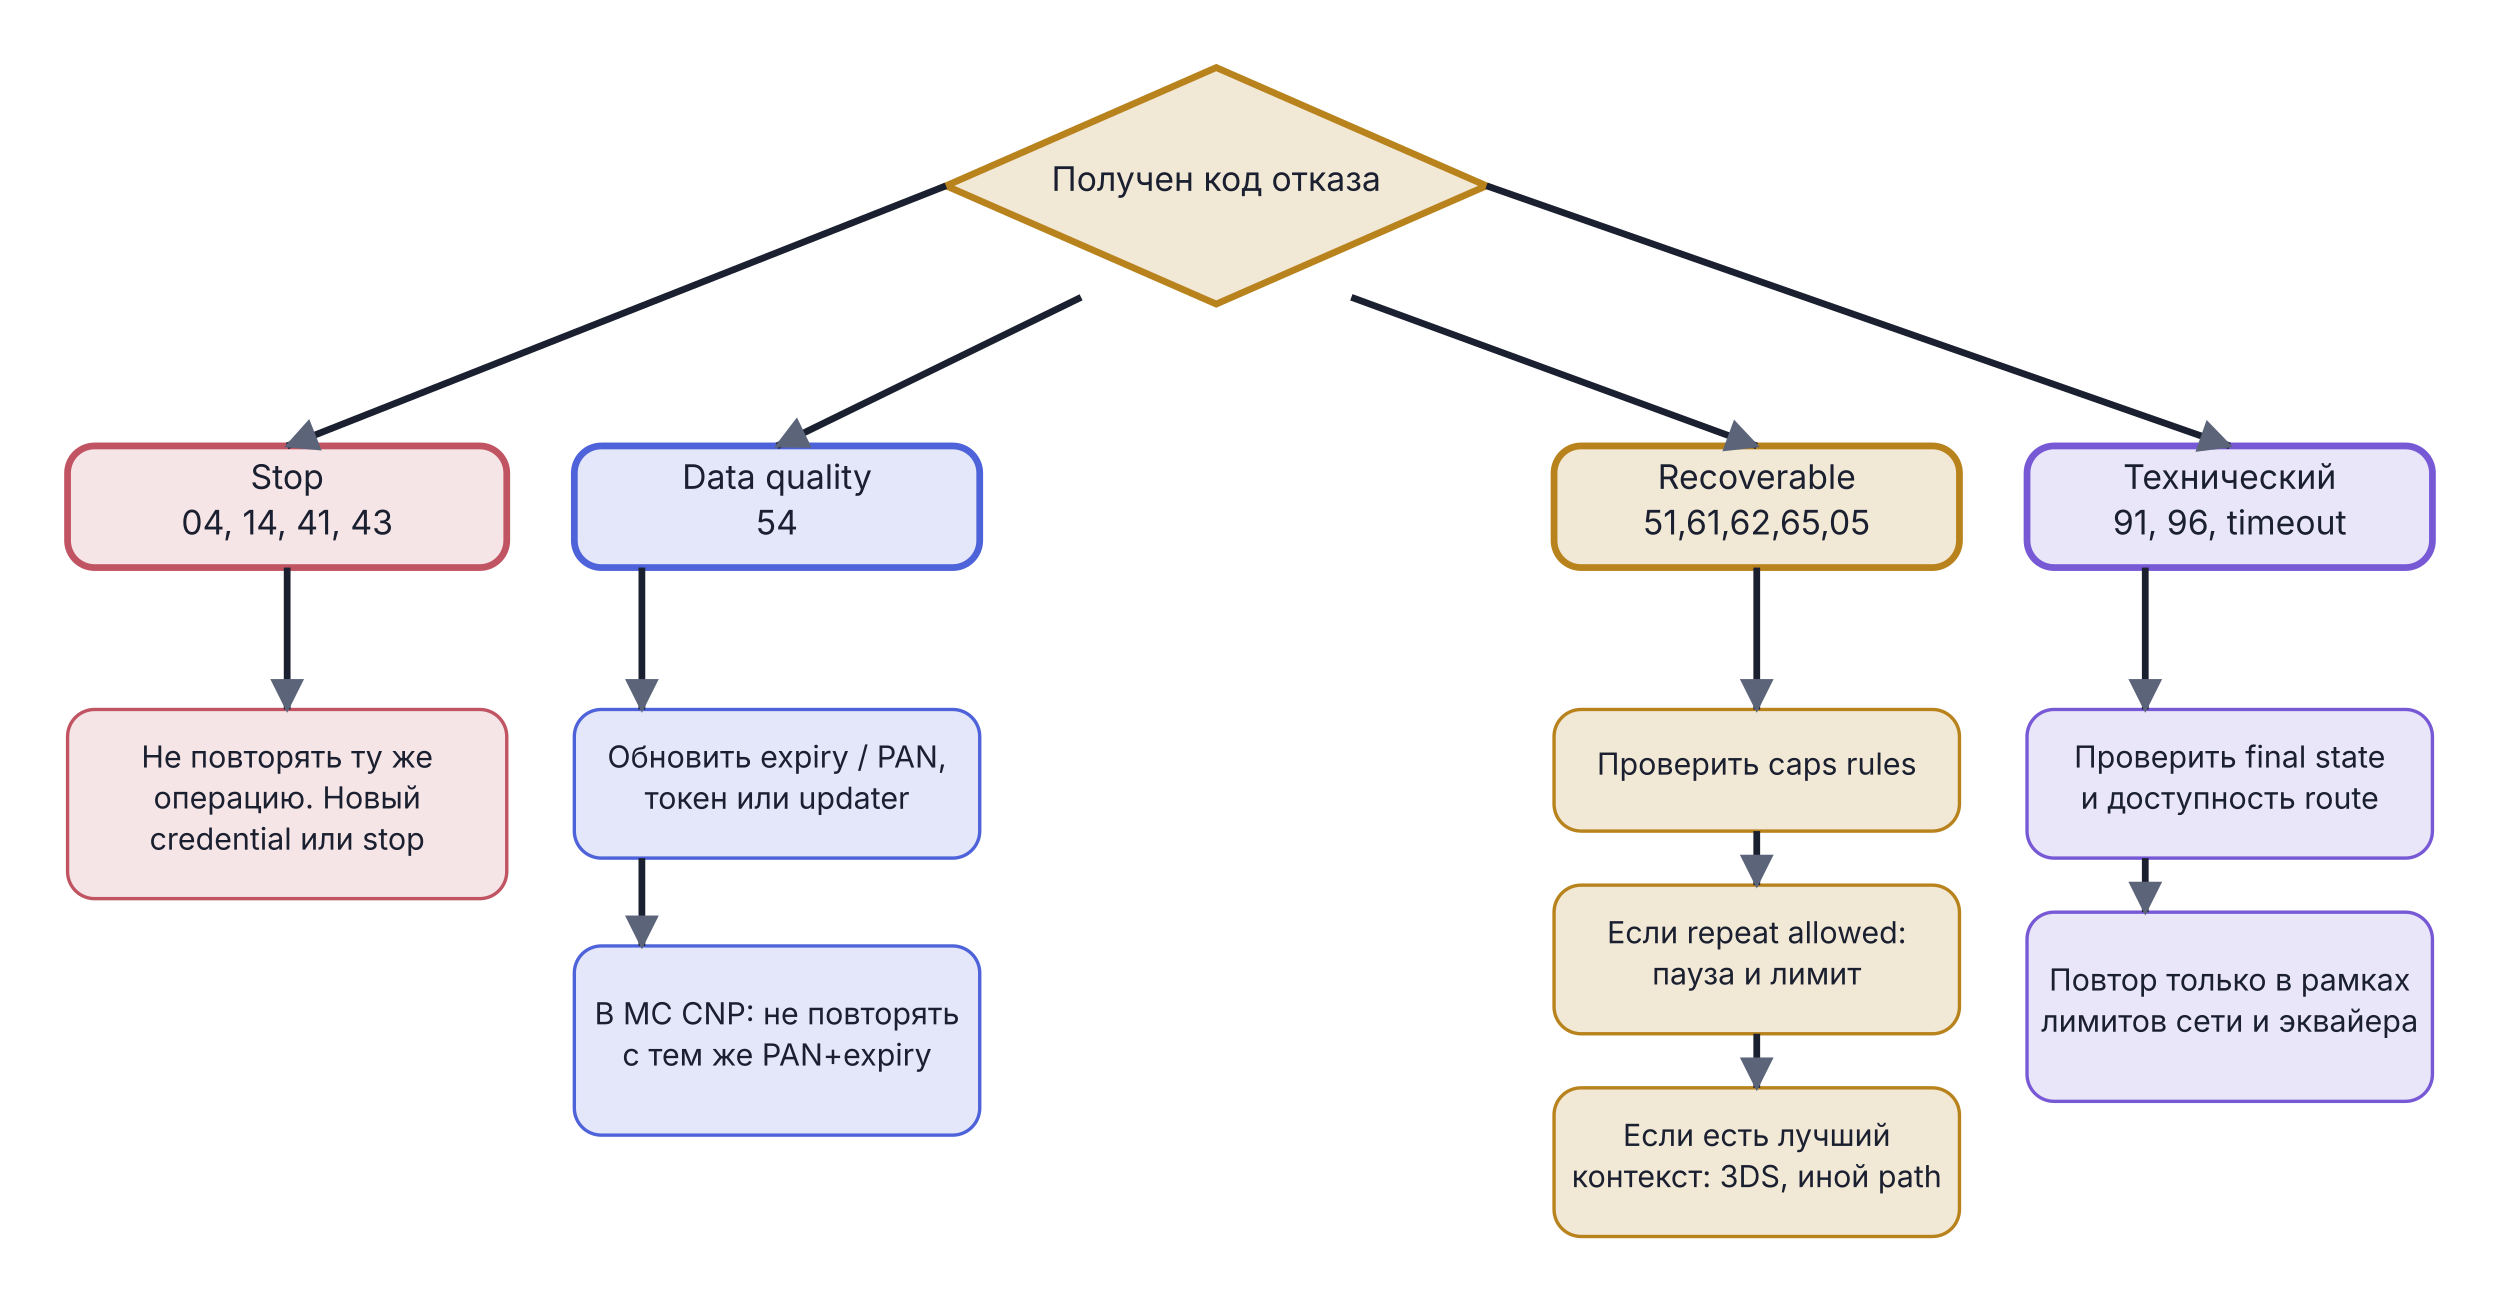
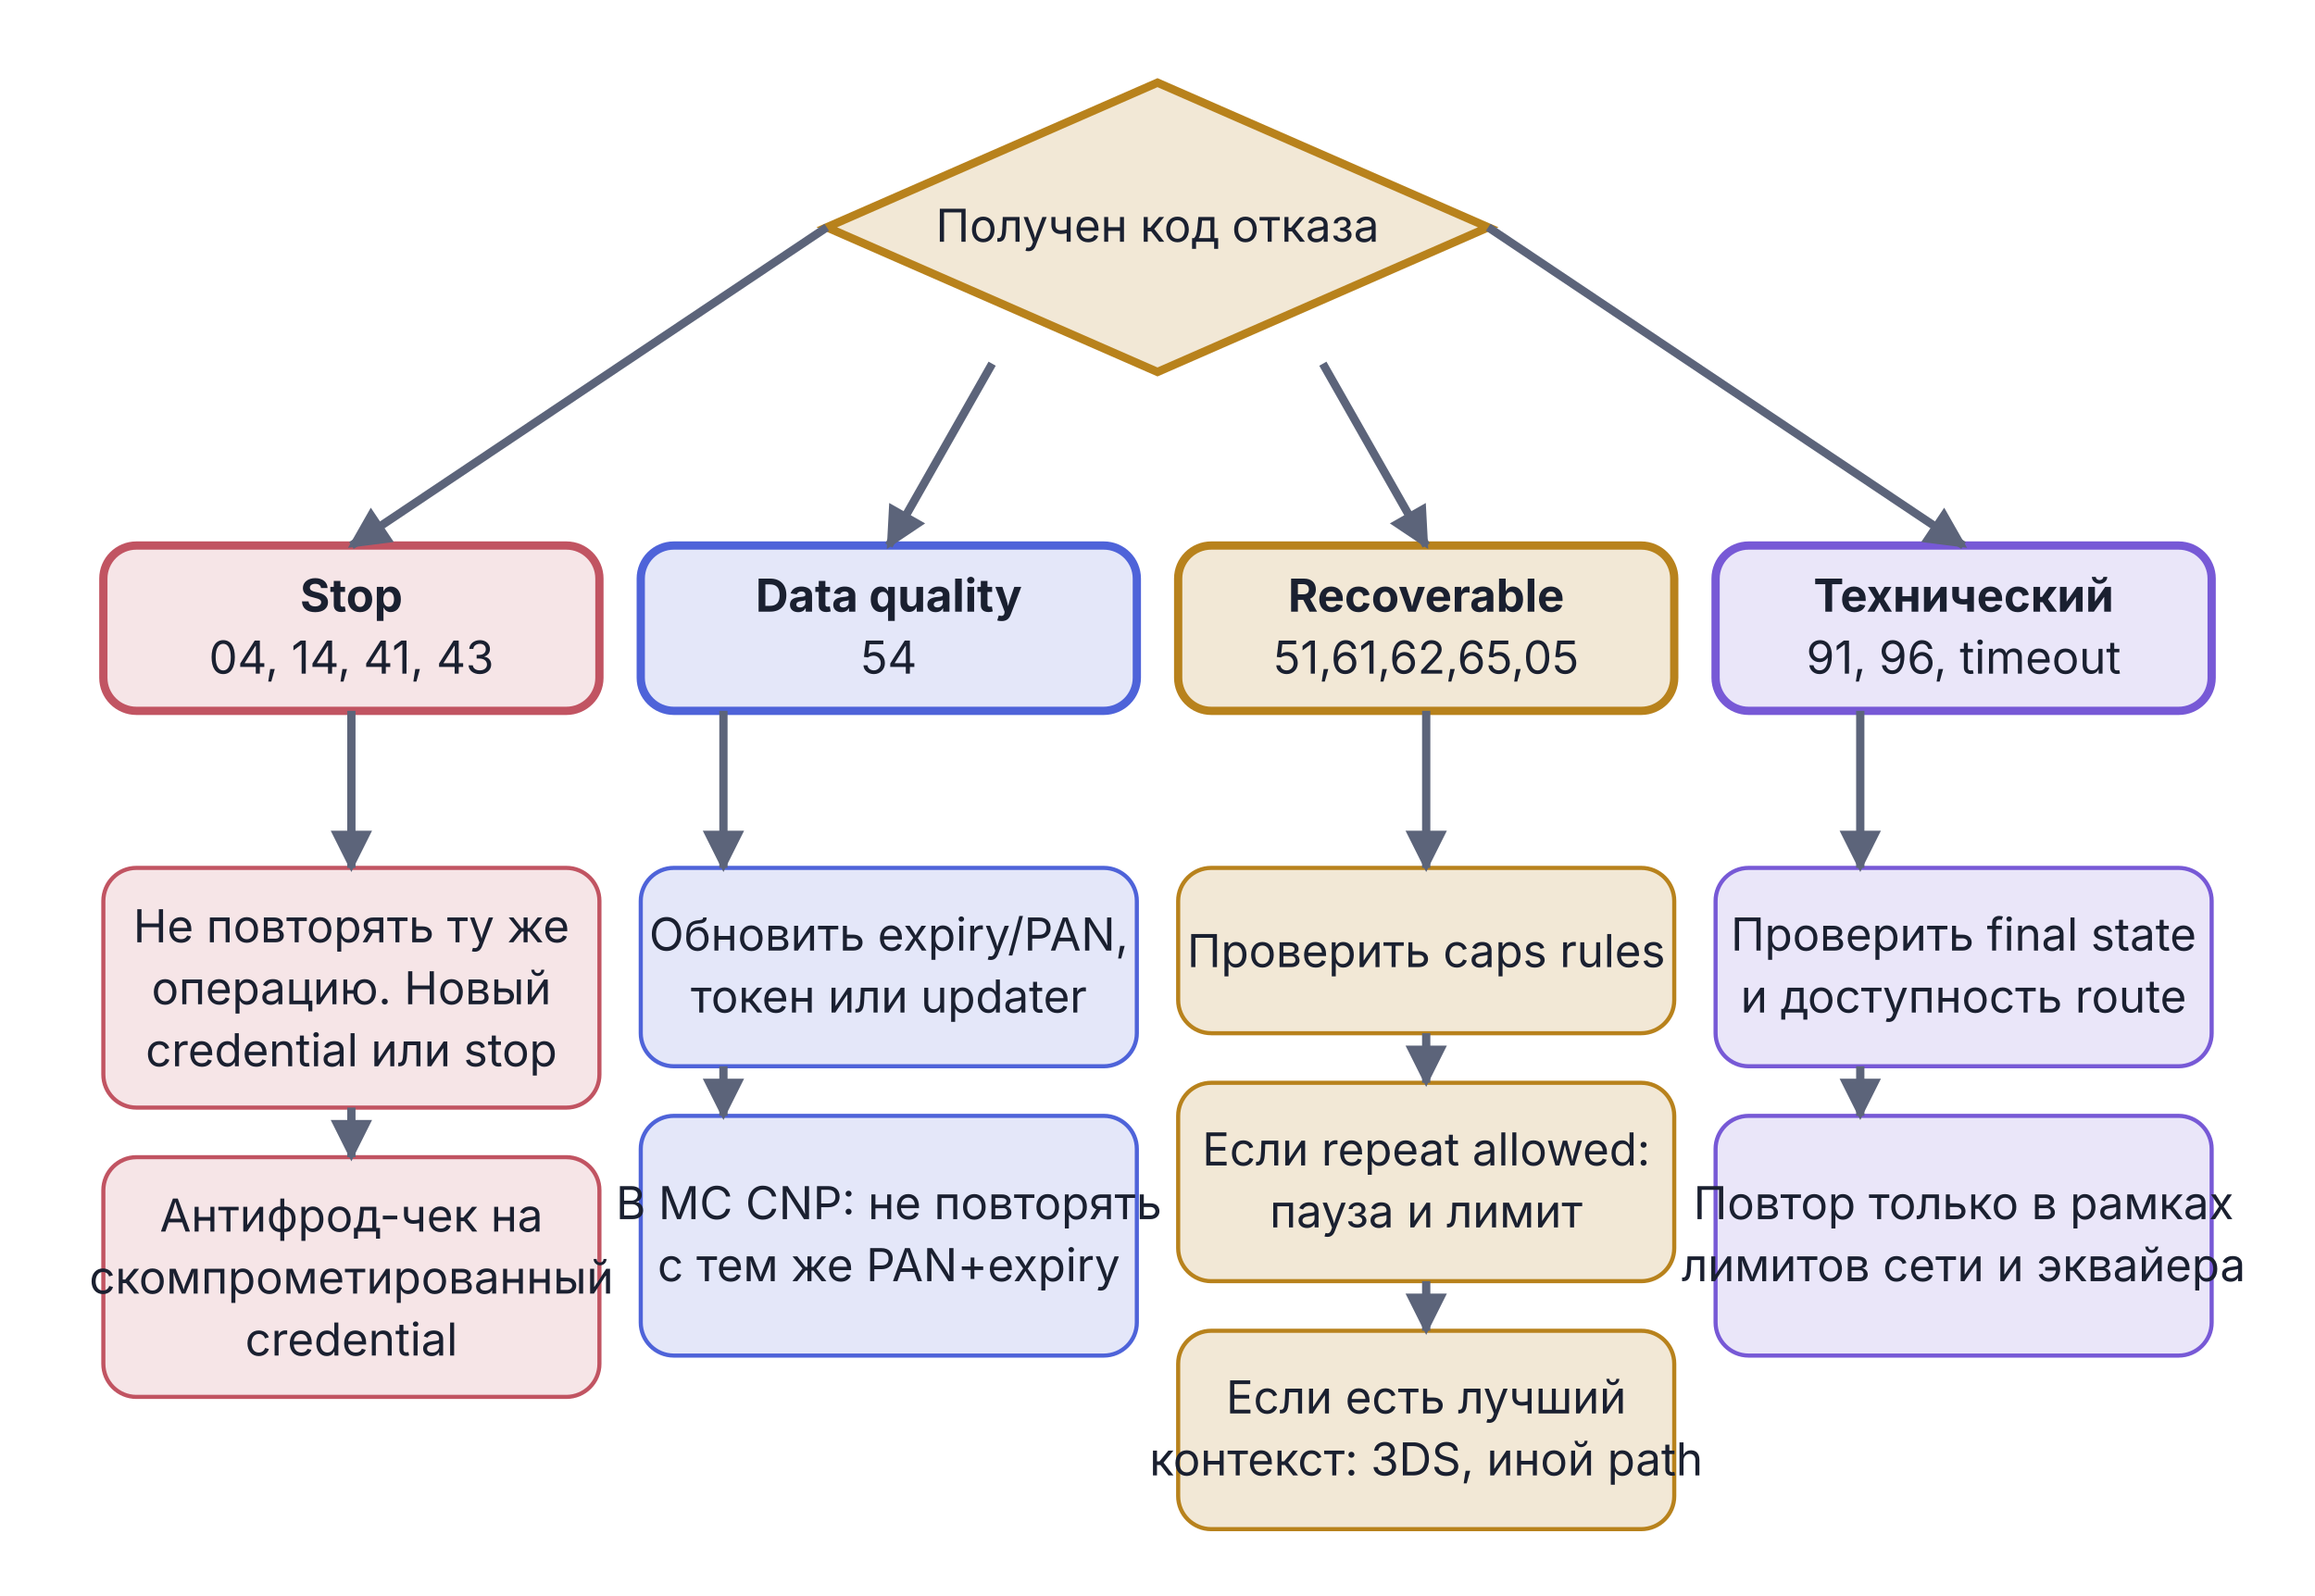
- <svg xmlns="http://www.w3.org/2000/svg" viewBox="0 0 740 386" width="740" height="386">
+ <svg xmlns="http://www.w3.org/2000/svg" viewBox="0 0 560 386" width="560" height="386">
  <defs>
    <marker id="arr-Muted" viewBox="0 0 10 10" refX="9" refY="5" markerWidth="5" markerHeight="5" orient="auto">
      <path d="M0,0 L10,5 L0,10 Z" fill="#5C647A" />
    </marker>
    <marker id="arr-Muted-s" viewBox="0 0 10 10" refX="1" refY="5" markerWidth="5" markerHeight="5" orient="auto">
      <path d="M10,0 L0,5 L10,10 Z" fill="#5C647A" />
    </marker>
  </defs>
-   <polygon points="360.0,20.0 440.0,55.0 360.0,90.0 280.0,55.0" fill="#B8821C" fill-opacity="0.18" stroke="#B8821C" stroke-width="2" />
-   <text x="360.0" y="56.5" text-anchor="middle" font-family="Inter, -apple-system, BlinkMacSystemFont, 'Helvetica Neue', Arial, sans-serif" font-size="10.0" font-weight="normal" fill="#1A2030">Получен код отказа</text>
-   <rect x="20.0" y="132.0" width="130" height="36" rx="8" fill="#C15462" fill-opacity="0.15" stroke="#C15462" stroke-width="2" />
-   <text x="85.0" y="144.7" text-anchor="middle" font-family="Inter, -apple-system, BlinkMacSystemFont, 'Helvetica Neue', Arial, sans-serif" font-size="10.0" font-weight="normal" fill="#1A2030">Stop</text>
-   <text x="85.0" y="158.2" text-anchor="middle" font-family="Inter, -apple-system, BlinkMacSystemFont, 'Helvetica Neue', Arial, sans-serif" font-size="10.0" font-weight="normal" fill="#1A2030">04, 14, 41, 43</text>
-   <rect x="170.0" y="132.0" width="120" height="36" rx="8" fill="#4E63D9" fill-opacity="0.15" stroke="#4E63D9" stroke-width="2" />
-   <text x="230.0" y="144.7" text-anchor="middle" font-family="Inter, -apple-system, BlinkMacSystemFont, 'Helvetica Neue', Arial, sans-serif" font-size="10.0" font-weight="normal" fill="#1A2030">Data quality</text>
-   <text x="230.0" y="158.2" text-anchor="middle" font-family="Inter, -apple-system, BlinkMacSystemFont, 'Helvetica Neue', Arial, sans-serif" font-size="10.0" font-weight="normal" fill="#1A2030">54</text>
-   <rect x="460.0" y="132.0" width="120" height="36" rx="8" fill="#B8821C" fill-opacity="0.18" stroke="#B8821C" stroke-width="2" />
-   <text x="520.0" y="144.7" text-anchor="middle" font-family="Inter, -apple-system, BlinkMacSystemFont, 'Helvetica Neue', Arial, sans-serif" font-size="10.0" font-weight="normal" fill="#1A2030">Recoverable</text>
-   <text x="520.0" y="158.2" text-anchor="middle" font-family="Inter, -apple-system, BlinkMacSystemFont, 'Helvetica Neue', Arial, sans-serif" font-size="10.0" font-weight="normal" fill="#1A2030">51,61,62,65,05</text>
-   <rect x="600.0" y="132.0" width="120" height="36" rx="8" fill="#7759D6" fill-opacity="0.15" stroke="#7759D6" stroke-width="2" />
-   <text x="660.0" y="144.7" text-anchor="middle" font-family="Inter, -apple-system, BlinkMacSystemFont, 'Helvetica Neue', Arial, sans-serif" font-size="10.0" font-weight="normal" fill="#1A2030">Технический</text>
-   <text x="660.0" y="158.2" text-anchor="middle" font-family="Inter, -apple-system, BlinkMacSystemFont, 'Helvetica Neue', Arial, sans-serif" font-size="10.0" font-weight="normal" fill="#1A2030">91, 96, timeout</text>
-   <line x1="280.0" y1="55.0" x2="85.0" y2="132.0" stroke="#1A2030" stroke-width="2" marker-end="url(#arr-Muted)" />
-   <line x1="320.0" y1="88.0" x2="230.0" y2="132.0" stroke="#1A2030" stroke-width="2" marker-end="url(#arr-Muted)" />
-   <line x1="400.0" y1="88.0" x2="520.0" y2="132.0" stroke="#1A2030" stroke-width="2" marker-end="url(#arr-Muted)" />
-   <line x1="440.0" y1="55.0" x2="660.0" y2="132.0" stroke="#1A2030" stroke-width="2" marker-end="url(#arr-Muted)" />
-   <rect x="20.0" y="210.0" width="130" height="56" rx="8" fill="#C15462" fill-opacity="0.15" stroke="#C15462" stroke-width="1" />
-   <text x="85.0" y="227.2" text-anchor="middle" font-family="Inter, -apple-system, BlinkMacSystemFont, 'Helvetica Neue', Arial, sans-serif" font-size="9.0" font-weight="normal" fill="#1A2030">Не повторять ту же</text>
-   <text x="85.0" y="239.3" text-anchor="middle" font-family="Inter, -apple-system, BlinkMacSystemFont, 'Helvetica Neue', Arial, sans-serif" font-size="9.0" font-weight="normal" fill="#1A2030">операцию. Новый</text>
-   <text x="85.0" y="251.5" text-anchor="middle" font-family="Inter, -apple-system, BlinkMacSystemFont, 'Helvetica Neue', Arial, sans-serif" font-size="9.0" font-weight="normal" fill="#1A2030">credential или stop</text>
-   <rect x="170.0" y="210.0" width="120" height="44" rx="8" fill="#4E63D9" fill-opacity="0.15" stroke="#4E63D9" stroke-width="1" />
-   <text x="230.0" y="227.2" text-anchor="middle" font-family="Inter, -apple-system, BlinkMacSystemFont, 'Helvetica Neue', Arial, sans-serif" font-size="9.0" font-weight="normal" fill="#1A2030">Обновить expiry / PAN,</text>
-   <text x="230.0" y="239.4" text-anchor="middle" font-family="Inter, -apple-system, BlinkMacSystemFont, 'Helvetica Neue', Arial, sans-serif" font-size="9.0" font-weight="normal" fill="#1A2030">токен или updater</text>
-   <rect x="170.0" y="280.0" width="120" height="56" rx="8" fill="#4E63D9" fill-opacity="0.15" stroke="#4E63D9" stroke-width="1" />
-   <text x="230.0" y="303.2" text-anchor="middle" font-family="Inter, -apple-system, BlinkMacSystemFont, 'Helvetica Neue', Arial, sans-serif" font-size="9.0" font-weight="normal" fill="#1A2030">В MC CNP: не повторять</text>
-   <text x="230.0" y="315.4" text-anchor="middle" font-family="Inter, -apple-system, BlinkMacSystemFont, 'Helvetica Neue', Arial, sans-serif" font-size="9.0" font-weight="normal" fill="#1A2030">с тем же PAN+expiry</text>
-   <rect x="460.0" y="210.0" width="120" height="36" rx="8" fill="#B8821C" fill-opacity="0.18" stroke="#B8821C" stroke-width="1" />
-   <text x="520.0" y="229.3" text-anchor="middle" font-family="Inter, -apple-system, BlinkMacSystemFont, 'Helvetica Neue', Arial, sans-serif" font-size="9.0" font-weight="normal" fill="#1A2030">Проверить caps rules</text>
-   <rect x="460.0" y="262.0" width="120" height="44" rx="8" fill="#B8821C" fill-opacity="0.18" stroke="#B8821C" stroke-width="1" />
-   <text x="520.0" y="279.2" text-anchor="middle" font-family="Inter, -apple-system, BlinkMacSystemFont, 'Helvetica Neue', Arial, sans-serif" font-size="9.0" font-weight="normal" fill="#1A2030">Если repeat allowed:</text>
-   <text x="520.0" y="291.4" text-anchor="middle" font-family="Inter, -apple-system, BlinkMacSystemFont, 'Helvetica Neue', Arial, sans-serif" font-size="9.0" font-weight="normal" fill="#1A2030">пауза и лимит</text>
-   <rect x="460.0" y="322.0" width="120" height="44" rx="8" fill="#B8821C" fill-opacity="0.18" stroke="#B8821C" stroke-width="1" />
-   <text x="520.0" y="339.2" text-anchor="middle" font-family="Inter, -apple-system, BlinkMacSystemFont, 'Helvetica Neue', Arial, sans-serif" font-size="9.0" font-weight="normal" fill="#1A2030">Если есть лучший</text>
-   <text x="520.0" y="351.4" text-anchor="middle" font-family="Inter, -apple-system, BlinkMacSystemFont, 'Helvetica Neue', Arial, sans-serif" font-size="9.0" font-weight="normal" fill="#1A2030">контекст: 3DS, иной path</text>
-   <rect x="600.0" y="210.0" width="120" height="44" rx="8" fill="#7759D6" fill-opacity="0.15" stroke="#7759D6" stroke-width="1" />
-   <text x="660.0" y="227.2" text-anchor="middle" font-family="Inter, -apple-system, BlinkMacSystemFont, 'Helvetica Neue', Arial, sans-serif" font-size="9.0" font-weight="normal" fill="#1A2030">Проверить final state</text>
-   <text x="660.0" y="239.4" text-anchor="middle" font-family="Inter, -apple-system, BlinkMacSystemFont, 'Helvetica Neue', Arial, sans-serif" font-size="9.0" font-weight="normal" fill="#1A2030">и доступность route</text>
-   <rect x="600.0" y="270.0" width="120" height="56" rx="8" fill="#7759D6" fill-opacity="0.15" stroke="#7759D6" stroke-width="1" />
-   <text x="660.0" y="293.2" text-anchor="middle" font-family="Inter, -apple-system, BlinkMacSystemFont, 'Helvetica Neue', Arial, sans-serif" font-size="9.0" font-weight="normal" fill="#1A2030">Повтор только в рамках</text>
-   <text x="660.0" y="305.4" text-anchor="middle" font-family="Inter, -apple-system, BlinkMacSystemFont, 'Helvetica Neue', Arial, sans-serif" font-size="9.0" font-weight="normal" fill="#1A2030">лимитов сети и эквайера</text>
-   <line x1="85.0" y1="168.0" x2="85.0" y2="210.0" stroke="#1A2030" stroke-width="2" marker-end="url(#arr-Muted)" />
-   <line x1="190.0" y1="168.0" x2="190.0" y2="210.0" stroke="#1A2030" stroke-width="2" marker-end="url(#arr-Muted)" />
-   <line x1="190.0" y1="254.0" x2="190.0" y2="280.0" stroke="#1A2030" stroke-width="2" marker-end="url(#arr-Muted)" />
-   <line x1="520.0" y1="168.0" x2="520.0" y2="210.0" stroke="#1A2030" stroke-width="2" marker-end="url(#arr-Muted)" />
-   <line x1="520.0" y1="246.0" x2="520.0" y2="262.0" stroke="#1A2030" stroke-width="2" marker-end="url(#arr-Muted)" />
-   <line x1="520.0" y1="306.0" x2="520.0" y2="322.0" stroke="#1A2030" stroke-width="2" marker-end="url(#arr-Muted)" />
-   <line x1="635.0" y1="168.0" x2="635.0" y2="210.0" stroke="#1A2030" stroke-width="2" marker-end="url(#arr-Muted)" />
-   <line x1="635.0" y1="254.0" x2="635.0" y2="270.0" stroke="#1A2030" stroke-width="2" marker-end="url(#arr-Muted)" />
+   <polygon points="280.0,20.0 360.0,55.0 280.0,90.0 200.0,55.0" fill="#B8821C" fill-opacity="0.18" stroke="#B8821C" stroke-width="2" />
+   <text x="280.0" y="58.5" text-anchor="middle" font-family="Inter, -apple-system, BlinkMacSystemFont, 'Helvetica Neue', Arial, sans-serif" font-size="11.0" font-weight="normal" fill="#1A2030">Получен код отказа</text>
+   <rect x="25.0" y="132.0" width="120" height="40" rx="8" fill="#C15462" fill-opacity="0.15" stroke="#C15462" stroke-width="2" />
+   <text x="85.0" y="148.0" text-anchor="middle" font-family="Inter, -apple-system, BlinkMacSystemFont, 'Helvetica Neue', Arial, sans-serif" font-size="11.0" font-weight="bold" fill="#1A2030">Stop</text>
+   <text x="85.0" y="163.0" text-anchor="middle" font-family="Inter, -apple-system, BlinkMacSystemFont, 'Helvetica Neue', Arial, sans-serif" font-size="11.0" font-weight="normal" fill="#1A2030">04, 14, 41, 43</text>
+   <rect x="155.0" y="132.0" width="120" height="40" rx="8" fill="#4E63D9" fill-opacity="0.15" stroke="#4E63D9" stroke-width="2" />
+   <text x="215.0" y="148.0" text-anchor="middle" font-family="Inter, -apple-system, BlinkMacSystemFont, 'Helvetica Neue', Arial, sans-serif" font-size="11.0" font-weight="bold" fill="#1A2030">Data quality</text>
+   <text x="215.0" y="163.0" text-anchor="middle" font-family="Inter, -apple-system, BlinkMacSystemFont, 'Helvetica Neue', Arial, sans-serif" font-size="11.0" font-weight="normal" fill="#1A2030">54</text>
+   <rect x="285.0" y="132.0" width="120" height="40" rx="8" fill="#B8821C" fill-opacity="0.18" stroke="#B8821C" stroke-width="2" />
+   <text x="345.0" y="148.0" text-anchor="middle" font-family="Inter, -apple-system, BlinkMacSystemFont, 'Helvetica Neue', Arial, sans-serif" font-size="11.0" font-weight="bold" fill="#1A2030">Recoverable</text>
+   <text x="345.0" y="163.0" text-anchor="middle" font-family="Inter, -apple-system, BlinkMacSystemFont, 'Helvetica Neue', Arial, sans-serif" font-size="11.0" font-weight="normal" fill="#1A2030">51,61,62,65,05</text>
+   <rect x="415.0" y="132.0" width="120" height="40" rx="8" fill="#7759D6" fill-opacity="0.15" stroke="#7759D6" stroke-width="2" />
+   <text x="475.0" y="148.0" text-anchor="middle" font-family="Inter, -apple-system, BlinkMacSystemFont, 'Helvetica Neue', Arial, sans-serif" font-size="11.0" font-weight="bold" fill="#1A2030">Технический</text>
+   <text x="475.0" y="163.0" text-anchor="middle" font-family="Inter, -apple-system, BlinkMacSystemFont, 'Helvetica Neue', Arial, sans-serif" font-size="11.0" font-weight="normal" fill="#1A2030">91, 96, timeout</text>
+   <line x1="200.0" y1="55.0" x2="85.0" y2="132.0" stroke="#5C647A" stroke-width="2" marker-end="url(#arr-Muted)" />
+   <line x1="240.0" y1="88.0" x2="215.0" y2="132.0" stroke="#5C647A" stroke-width="2" marker-end="url(#arr-Muted)" />
+   <line x1="320.0" y1="88.0" x2="345.0" y2="132.0" stroke="#5C647A" stroke-width="2" marker-end="url(#arr-Muted)" />
+   <line x1="360.0" y1="55.0" x2="475.0" y2="132.0" stroke="#5C647A" stroke-width="2" marker-end="url(#arr-Muted)" />
+   <rect x="25.0" y="210.0" width="120" height="58" rx="8" fill="#C15462" fill-opacity="0.15" stroke="#C15462" stroke-width="1" />
+   <text x="85.0" y="228.0" text-anchor="middle" font-family="Inter, -apple-system, BlinkMacSystemFont, 'Helvetica Neue', Arial, sans-serif" font-size="11.0" font-weight="normal" fill="#1A2030">Не повторять ту же</text>
+   <text x="85.0" y="243.0" text-anchor="middle" font-family="Inter, -apple-system, BlinkMacSystemFont, 'Helvetica Neue', Arial, sans-serif" font-size="11.0" font-weight="normal" fill="#1A2030">операцию. Новый</text>
+   <text x="85.0" y="258.0" text-anchor="middle" font-family="Inter, -apple-system, BlinkMacSystemFont, 'Helvetica Neue', Arial, sans-serif" font-size="11.0" font-weight="normal" fill="#1A2030">credential или stop</text>
+   <rect x="25.0" y="280.0" width="120" height="58" rx="8" fill="#C15462" fill-opacity="0.15" stroke="#C15462" stroke-width="1" />
+   <text x="85.0" y="298.0" text-anchor="middle" font-family="Inter, -apple-system, BlinkMacSystemFont, 'Helvetica Neue', Arial, sans-serif" font-size="11.0" font-weight="normal" fill="#1A2030">Антифрод-чек на</text>
+   <text x="85.0" y="313.0" text-anchor="middle" font-family="Inter, -apple-system, BlinkMacSystemFont, 'Helvetica Neue', Arial, sans-serif" font-size="11.0" font-weight="normal" fill="#1A2030">скомпрометированный</text>
+   <text x="85.0" y="328.0" text-anchor="middle" font-family="Inter, -apple-system, BlinkMacSystemFont, 'Helvetica Neue', Arial, sans-serif" font-size="11.0" font-weight="normal" fill="#1A2030">credential</text>
+   <rect x="155.0" y="210.0" width="120" height="48" rx="8" fill="#4E63D9" fill-opacity="0.15" stroke="#4E63D9" stroke-width="1" />
+   <text x="215.0" y="230.0" text-anchor="middle" font-family="Inter, -apple-system, BlinkMacSystemFont, 'Helvetica Neue', Arial, sans-serif" font-size="11.0" font-weight="normal" fill="#1A2030">Обновить expiry/PAN,</text>
+   <text x="215.0" y="245.0" text-anchor="middle" font-family="Inter, -apple-system, BlinkMacSystemFont, 'Helvetica Neue', Arial, sans-serif" font-size="11.0" font-weight="normal" fill="#1A2030">токен или updater</text>
+   <rect x="155.0" y="270.0" width="120" height="58" rx="8" fill="#4E63D9" fill-opacity="0.15" stroke="#4E63D9" stroke-width="1" />
+   <text x="215.0" y="295.0" text-anchor="middle" font-family="Inter, -apple-system, BlinkMacSystemFont, 'Helvetica Neue', Arial, sans-serif" font-size="11.0" font-weight="normal" fill="#1A2030">В MC CNP: не повторять</text>
+   <text x="215.0" y="310.0" text-anchor="middle" font-family="Inter, -apple-system, BlinkMacSystemFont, 'Helvetica Neue', Arial, sans-serif" font-size="11.0" font-weight="normal" fill="#1A2030">с тем же PAN+expiry</text>
+   <rect x="285.0" y="210.0" width="120" height="40" rx="8" fill="#B8821C" fill-opacity="0.18" stroke="#B8821C" stroke-width="1" />
+   <text x="345.0" y="234.0" text-anchor="middle" font-family="Inter, -apple-system, BlinkMacSystemFont, 'Helvetica Neue', Arial, sans-serif" font-size="11.0" font-weight="normal" fill="#1A2030">Проверить caps rules</text>
+   <rect x="285.0" y="262.0" width="120" height="48" rx="8" fill="#B8821C" fill-opacity="0.18" stroke="#B8821C" stroke-width="1" />
+   <text x="345.0" y="282.0" text-anchor="middle" font-family="Inter, -apple-system, BlinkMacSystemFont, 'Helvetica Neue', Arial, sans-serif" font-size="11.0" font-weight="normal" fill="#1A2030">Если repeat allowed:</text>
+   <text x="345.0" y="297.0" text-anchor="middle" font-family="Inter, -apple-system, BlinkMacSystemFont, 'Helvetica Neue', Arial, sans-serif" font-size="11.0" font-weight="normal" fill="#1A2030">пауза и лимит</text>
+   <rect x="285.0" y="322.0" width="120" height="48" rx="8" fill="#B8821C" fill-opacity="0.18" stroke="#B8821C" stroke-width="1" />
+   <text x="345.0" y="342.0" text-anchor="middle" font-family="Inter, -apple-system, BlinkMacSystemFont, 'Helvetica Neue', Arial, sans-serif" font-size="11.0" font-weight="normal" fill="#1A2030">Если есть лучший</text>
+   <text x="345.0" y="357.0" text-anchor="middle" font-family="Inter, -apple-system, BlinkMacSystemFont, 'Helvetica Neue', Arial, sans-serif" font-size="11.0" font-weight="normal" fill="#1A2030">контекст: 3DS, иной path</text>
+   <rect x="415.0" y="210.0" width="120" height="48" rx="8" fill="#7759D6" fill-opacity="0.15" stroke="#7759D6" stroke-width="1" />
+   <text x="475.0" y="230.0" text-anchor="middle" font-family="Inter, -apple-system, BlinkMacSystemFont, 'Helvetica Neue', Arial, sans-serif" font-size="11.0" font-weight="normal" fill="#1A2030">Проверить final state</text>
+   <text x="475.0" y="245.0" text-anchor="middle" font-family="Inter, -apple-system, BlinkMacSystemFont, 'Helvetica Neue', Arial, sans-serif" font-size="11.0" font-weight="normal" fill="#1A2030">и доступность route</text>
+   <rect x="415.0" y="270.0" width="120" height="58" rx="8" fill="#7759D6" fill-opacity="0.15" stroke="#7759D6" stroke-width="1" />
+   <text x="475.0" y="295.0" text-anchor="middle" font-family="Inter, -apple-system, BlinkMacSystemFont, 'Helvetica Neue', Arial, sans-serif" font-size="11.0" font-weight="normal" fill="#1A2030">Повтор только в рамках</text>
+   <text x="475.0" y="310.0" text-anchor="middle" font-family="Inter, -apple-system, BlinkMacSystemFont, 'Helvetica Neue', Arial, sans-serif" font-size="11.0" font-weight="normal" fill="#1A2030">лимитов сети и эквайера</text>
+   <line x1="85.0" y1="172.0" x2="85.0" y2="210.0" stroke="#5C647A" stroke-width="2" marker-end="url(#arr-Muted)" />
+   <line x1="85.0" y1="268.0" x2="85.0" y2="280.0" stroke="#5C647A" stroke-width="2" marker-end="url(#arr-Muted)" />
+   <line x1="175.0" y1="172.0" x2="175.0" y2="210.0" stroke="#5C647A" stroke-width="2" marker-end="url(#arr-Muted)" />
+   <line x1="175.0" y1="258.0" x2="175.0" y2="270.0" stroke="#5C647A" stroke-width="2" marker-end="url(#arr-Muted)" />
+   <line x1="345.0" y1="172.0" x2="345.0" y2="210.0" stroke="#5C647A" stroke-width="2" marker-end="url(#arr-Muted)" />
+   <line x1="345.0" y1="250.0" x2="345.0" y2="262.0" stroke="#5C647A" stroke-width="2" marker-end="url(#arr-Muted)" />
+   <line x1="345.0" y1="310.0" x2="345.0" y2="322.0" stroke="#5C647A" stroke-width="2" marker-end="url(#arr-Muted)" />
+   <line x1="450.0" y1="172.0" x2="450.0" y2="210.0" stroke="#5C647A" stroke-width="2" marker-end="url(#arr-Muted)" />
+   <line x1="450.0" y1="258.0" x2="450.0" y2="270.0" stroke="#5C647A" stroke-width="2" marker-end="url(#arr-Muted)" />
</svg>
